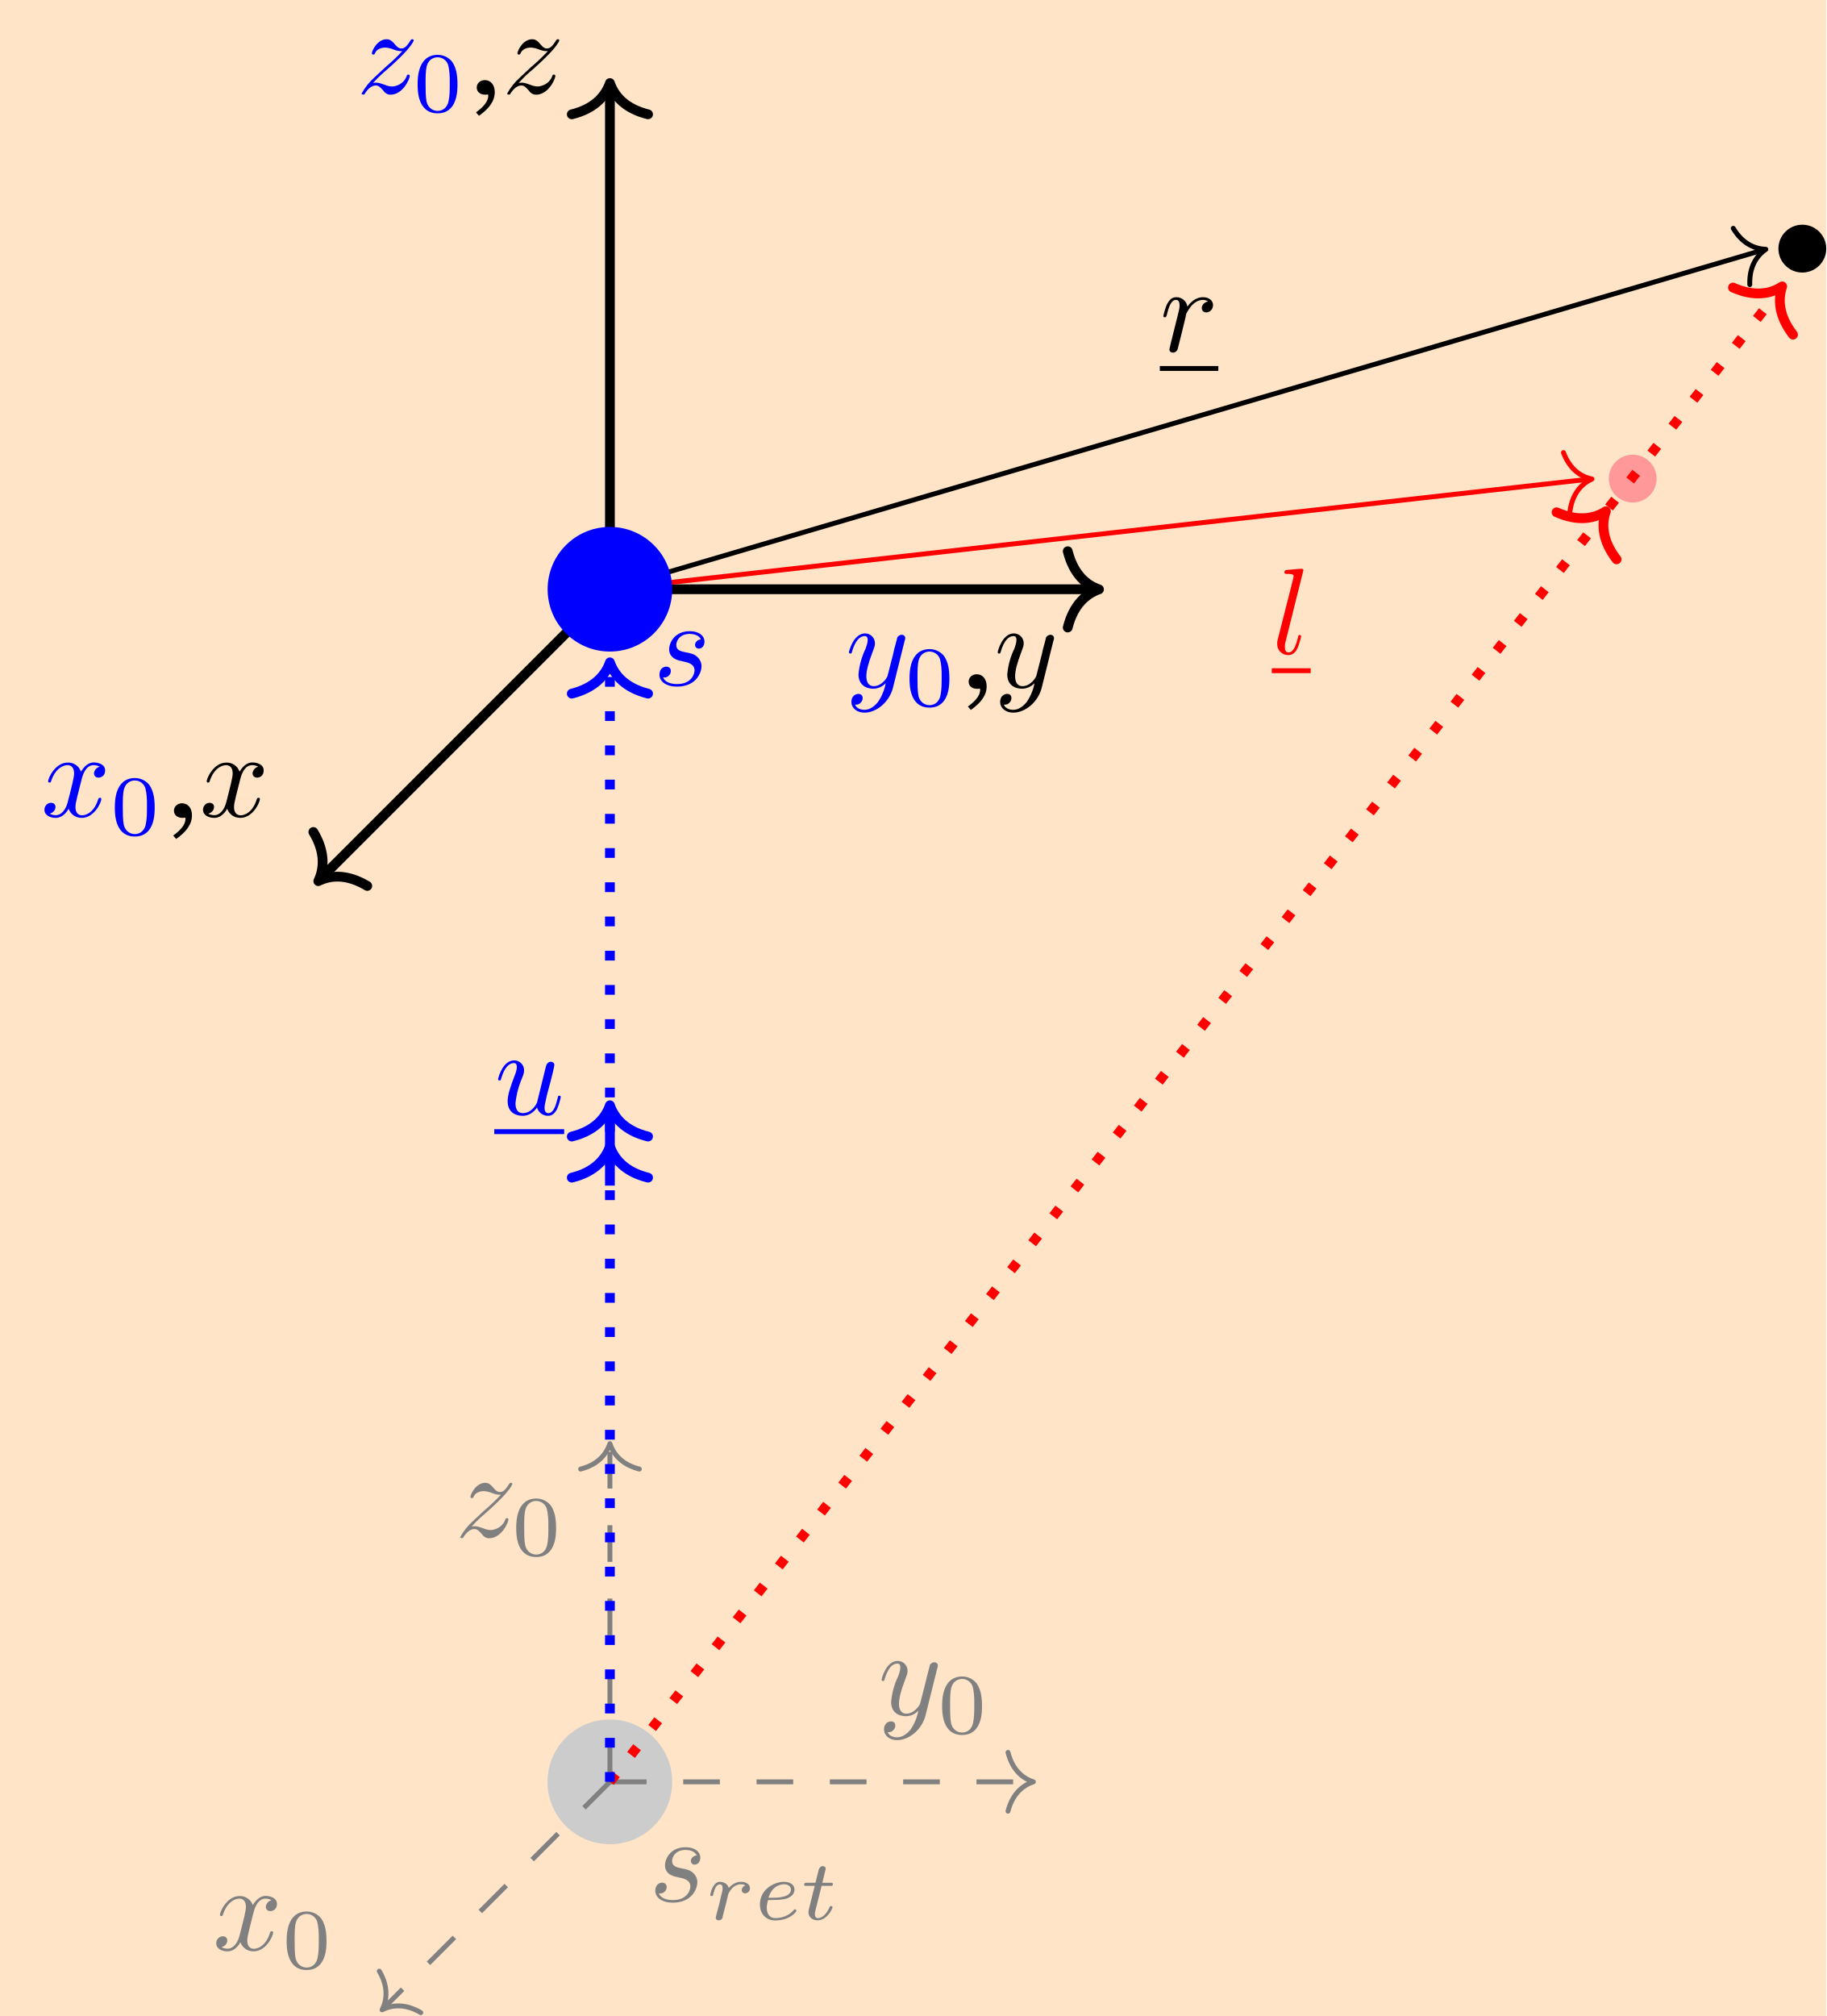
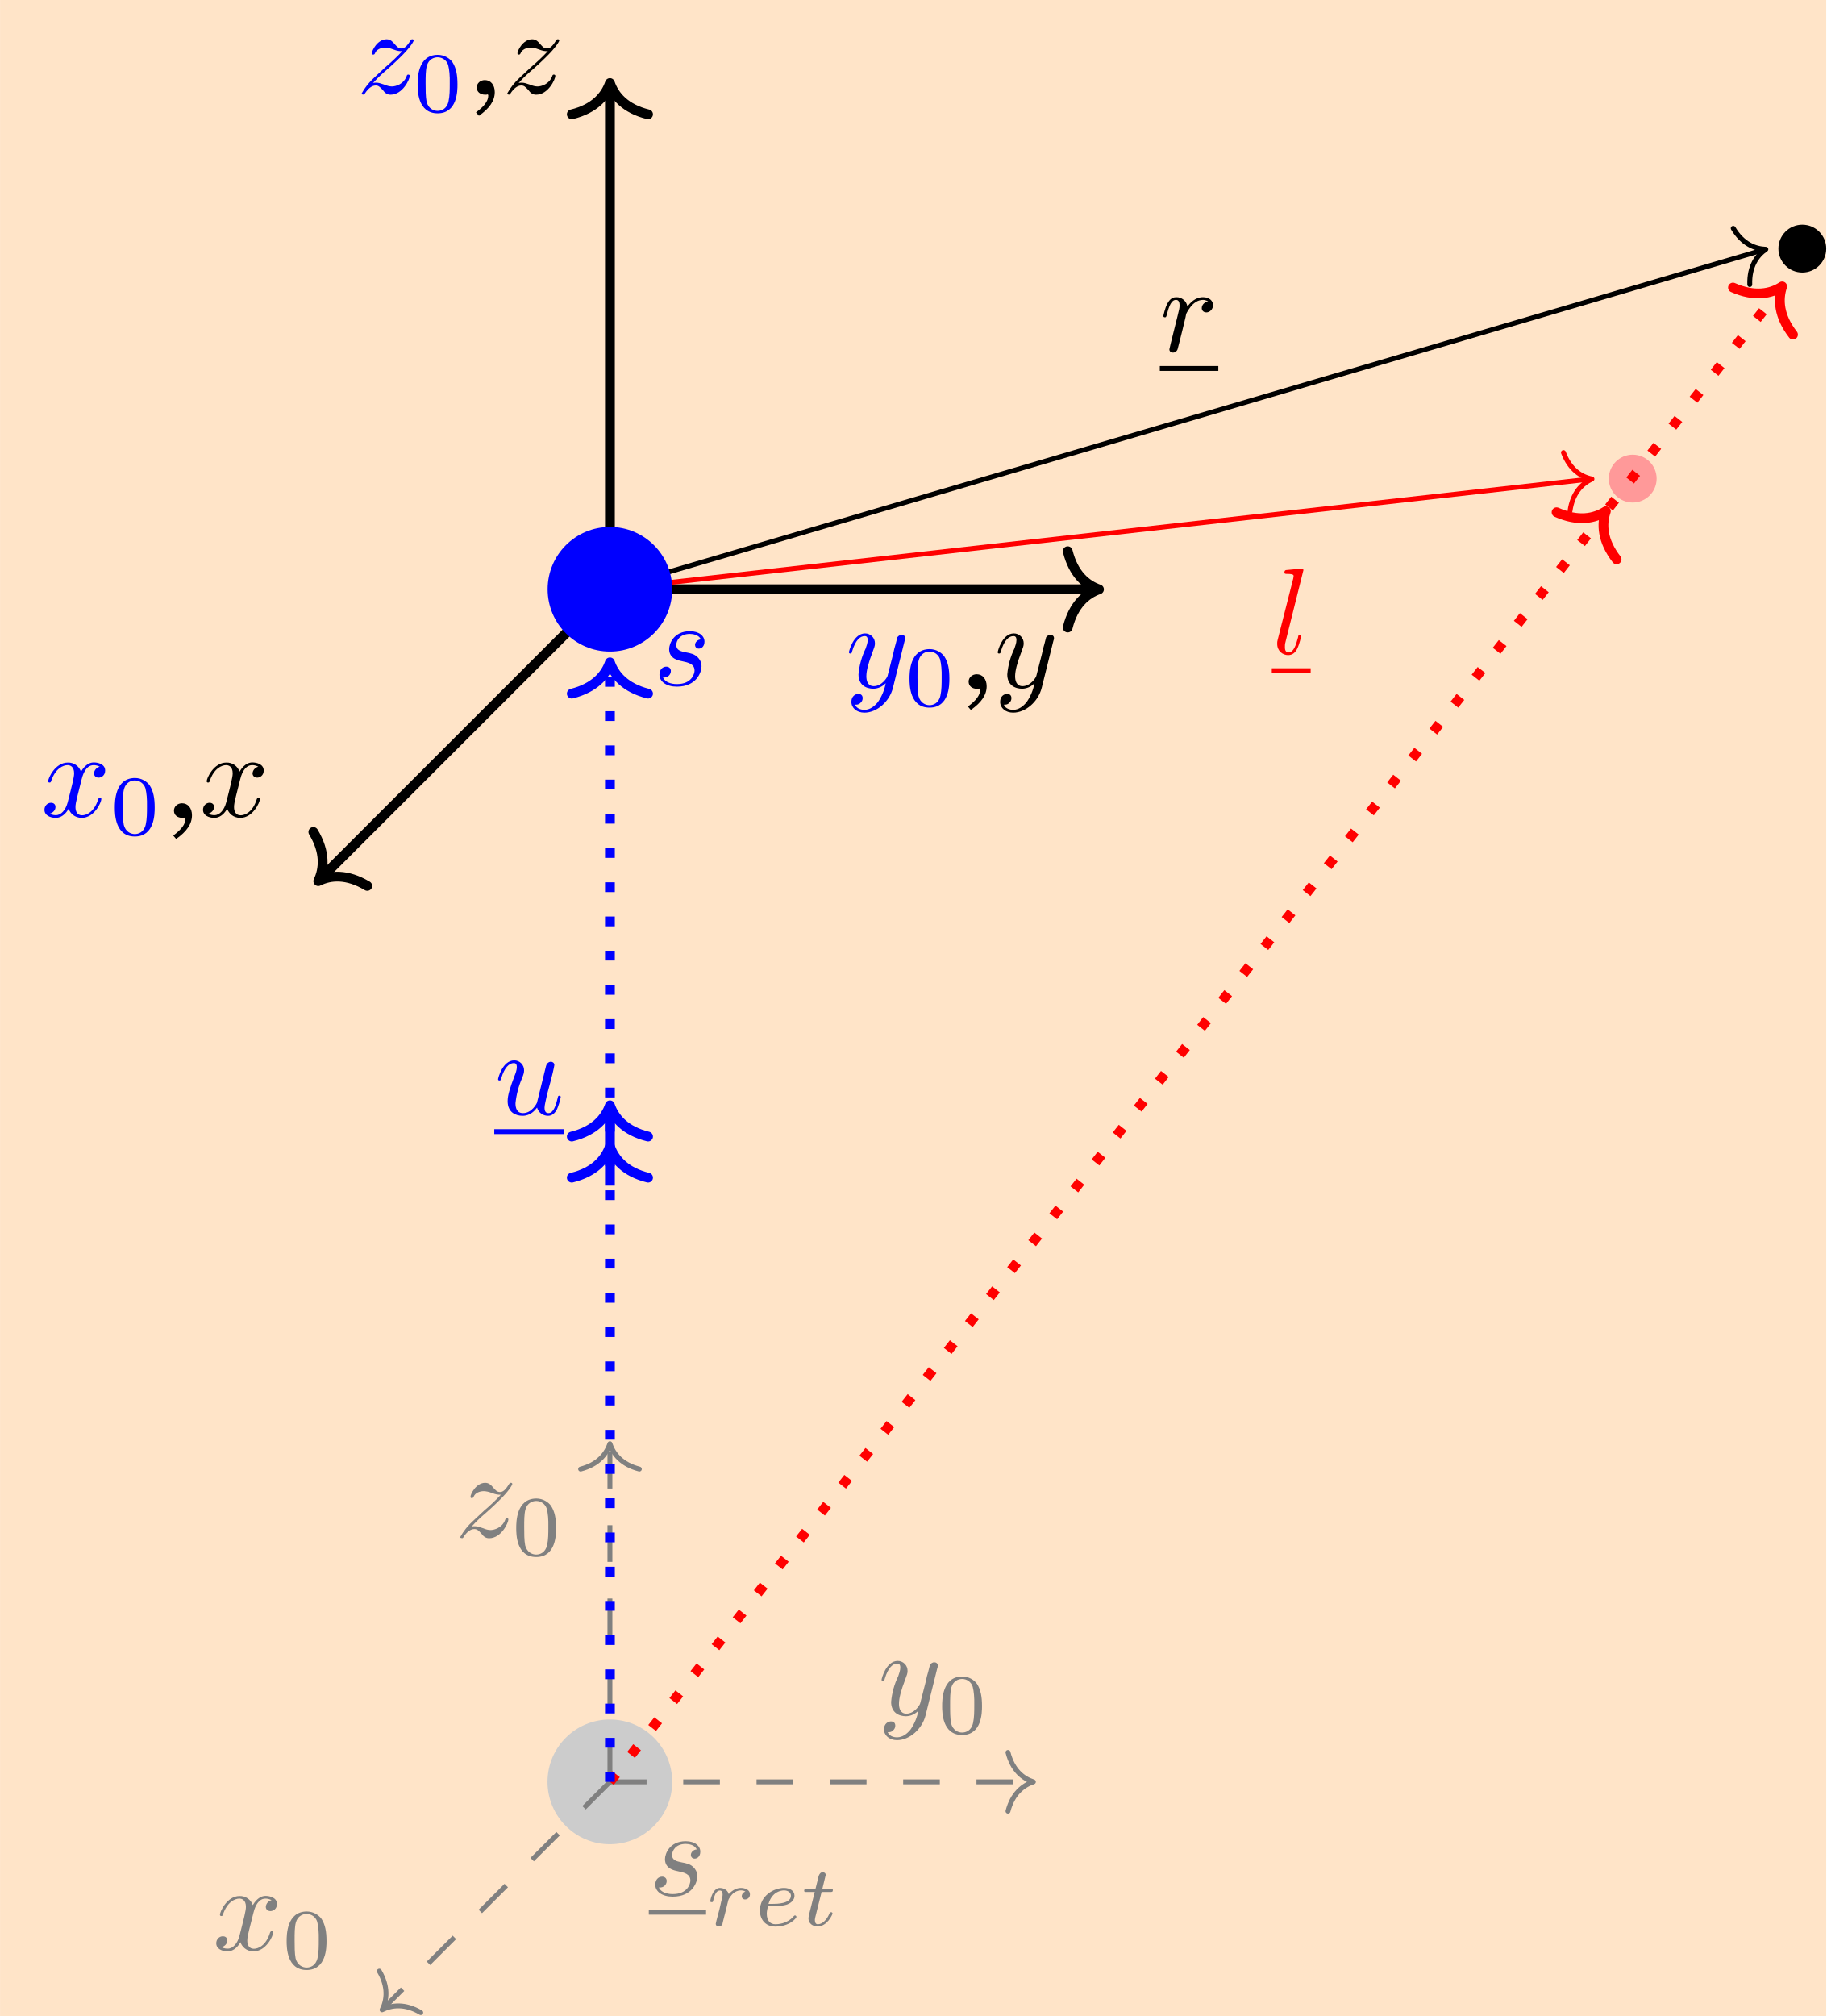
<svg xmlns="http://www.w3.org/2000/svg" xmlns:xlink="http://www.w3.org/1999/xlink" width="198.55" height="219.14" viewBox="0 0 148.91 164.36">
  <defs>
    <symbol id="b" overflow="visible">
      <path d="M3.9-3.73c-.27.01-.48.23-.48.45 0 .14.1.3.31.3.22 0 .46-.18.46-.57C4.19-4 3.77-4.4 3-4.4c-1.31 0-1.69 1.02-1.69 1.46 0 .78.74.92 1.03.98.52.11 1.04.22 1.04.77 0 .25-.22 1.1-1.43 1.1-.14 0-.9 0-1.14-.54.4.05.64-.25.64-.53 0-.22-.17-.35-.37-.35-.27 0-.56.2-.56.66 0 .56.57.97 1.42.97 1.62 0 2.01-1.2 2.01-1.66 0-.36-.18-.6-.3-.72-.27-.28-.57-.34-1-.42-.37-.08-.76-.15-.76-.6 0-.29.24-.9 1.11-.9.25 0 .75.08.9.46m0 0" style="stroke:none" />
    </symbol>
    <symbol id="f" overflow="visible">
      <path d="M4.84-3.8c.05-.14.05-.15.05-.23 0-.17-.14-.27-.3-.27-.09 0-.25.07-.34.2l-.14.55q-.12.38-.2.8l-.46 1.8c-.03.14-.47.84-1.12.84-.5 0-.61-.44-.61-.81q0-.66.5-1.95c.15-.41.2-.52.2-.72a.8.8 0 0 0-.81-.82C.66-4.4.3-2.95.3-2.87c0 .1.1.1.1.1.12 0 .12-.03.16-.18.28-.94.67-1.24 1.02-1.24.08 0 .25 0 .25.32 0 .25-.11.51-.17.7a6 6 0 0 0-.58 2.1C1.08-.2 1.7.1 2.3.1q.58-.02 1-.45a4 4 0 0 1-.64 1.54c-.27.33-.64.63-1.1.63-.14 0-.6-.03-.76-.42.15 0 .3 0 .42-.13a.5.5 0 0 0 .2-.4c0-.32-.26-.35-.36-.35C.83.53.5.7.5 1.17c0 .5.44.88 1.06.88 1.02 0 2.05-.9 2.33-2.03Zm0 0" style="stroke:none" />
    </symbol>
    <symbol id="i" overflow="visible">
      <path d="M1.33-.83c.53-.58.83-.83 1.19-1.14 0 0 .6-.53.96-.89.96-.92 1.18-1.4 1.18-1.45 0-.1-.1-.1-.11-.1-.08 0-.1.02-.16.11-.3.49-.5.64-.73.64-.25 0-.36-.15-.52-.32-.19-.22-.36-.43-.69-.43-.75 0-1.2.93-1.2 1.14q0 .1.1.11c.1 0 .12-.04.15-.1.19-.47.77-.47.84-.47q.3.01.63.14c.4.15.51.15.76.15a16 16 0 0 1-1.37 1.3l-.9.84A5 5 0 0 0 .41.02C.42.1.53.1.55.1Q.64.13.7-.02c.24-.35.53-.62.86-.62.22 0 .33.1.58.37.16.22.34.38.63.38 1 0 1.57-1.27 1.57-1.53q0-.1-.12-.11c-.1 0-.11.06-.14.14-.24.64-.88.83-1.2.83Q2.59-.57 2.3-.7c-.35-.12-.5-.17-.7-.17-.02 0-.18 0-.27.03m0 0" style="stroke:none" />
    </symbol>
    <symbol id="j" overflow="visible">
      <path d="M3.33-3.02c.06-.25.3-1.17.98-1.17a1 1 0 0 1 .5.13.6.6 0 0 0-.47.54c0 .16.11.35.38.35.22 0 .53-.17.53-.58 0-.52-.58-.66-.92-.66-.58 0-.92.54-1.05.75A1.1 1.1 0 0 0 2.2-4.4C1.17-4.4.6-3.12.6-2.87c0 .1.1.1.12.1q.1 0 .12-.1c.35-1.07 1-1.32 1.35-1.32.19 0 .53.1.53.67 0 .32-.17.97-.53 2.38-.16.6-.52 1.03-.96 1.03-.06 0-.28 0-.5-.12.25-.07.47-.27.47-.55 0-.27-.22-.34-.36-.34-.3 0-.54.25-.54.57 0 .46.48.66.92.66.67 0 1.03-.7 1.05-.75.12.36.48.75 1.07.75 1.04 0 1.6-1.28 1.6-1.53 0-.11-.08-.11-.11-.11-.1 0-.11.05-.14.1C4.36-.33 3.69-.1 3.37-.1c-.39 0-.54-.31-.54-.66 0-.21.04-.43.15-.87Zm0 0" style="stroke:none" />
    </symbol>
    <symbol id="o" overflow="visible">
      <path d="m.88-.6-.1.44c0 .18.14.27.3.27.12 0 .3-.08.37-.28.02-.03.35-1.4.4-1.58.07-.33.26-1.02.3-1.3.05-.12.33-.6.57-.8.08-.07.37-.34.8-.34.26 0 .4.13.42.13-.3.04-.52.28-.52.54 0 .16.11.35.38.35.26 0 .54-.24.54-.6 0-.34-.3-.64-.82-.64-.64 0-1.08.49-1.27.77a.9.9 0 0 0-.92-.77c-.46 0-.64.4-.74.57-.17.34-.3.93-.3.96 0 .11.1.11.12.11.1 0 .1-.01.17-.23.17-.7.37-1.19.73-1.19.16 0 .3.08.3.46 0 .21-.03.32-.16.84Zm0 0" style="stroke:none" />
    </symbol>
    <symbol id="p" overflow="visible">
      <path d="M2.58-6.81s0-.11-.14-.11c-.22 0-.96.08-1.22.1-.08 0-.19.02-.19.21 0 .11.11.11.25.11.49 0 .5.1.5.17l-.03.2L.48-1.13a1 1 0 0 0-.04.33c0 .58.44.92.9.92q.5-.01.75-.56c.18-.38.3-.96.3-.97 0-.11-.1-.11-.12-.11-.1 0-.11.05-.13.19-.17.64-.36 1.23-.77 1.23-.3 0-.3-.31-.3-.45 0-.25.02-.3.07-.49Zm0 0" style="stroke:none" />
    </symbol>
    <symbol id="q" overflow="visible">
      <path d="M3.48-.56c.11.4.47.67.9.67.34 0 .57-.23.73-.55a5 5 0 0 0 .3-.98c0-.11-.08-.11-.11-.11-.11 0-.11.05-.14.19-.14.56-.33 1.23-.75 1.23-.2 0-.32-.12-.32-.45 0-.22.13-.69.2-1.05l.29-1.08.17-.67c.05-.23.14-.6.14-.67 0-.17-.14-.27-.28-.27-.05 0-.31.02-.4.35l-.74 3c-.02.04-.4.84-1.14.84-.52 0-.61-.45-.61-.81a7 7 0 0 1 .53-2.03c.13-.32.17-.46.17-.64a.8.8 0 0 0-.81-.82C.66-4.4.3-2.95.3-2.87c0 .1.1.1.1.1.12 0 .12-.03.16-.18.25-.86.64-1.24 1.02-1.24.1 0 .25.02.25.33 0 .23-.11.53-.17.67-.38 1-.58 1.61-.58 2.1 0 .95.69 1.2 1.22 1.2.65 0 1.01-.45 1.18-.67m0 0" style="stroke:none" />
    </symbol>
    <symbol id="c" overflow="visible">
      <path d="M1.64-1.4c0-.05.17-.68.17-.7.02-.07.22-.42.46-.59.06-.04.25-.19.56-.19.06 0 .23 0 .37.1a.4.4 0 0 0-.3.39c0 .14.12.25.27.25.17 0 .4-.13.4-.42 0-.36-.38-.52-.74-.52q-.52 0-.99.5c-.12-.42-.54-.5-.72-.5-.25 0-.42.17-.54.36A2 2 0 0 0 .33-2c0 .08.1.08.12.08.1 0 .1-.02.14-.2.11-.43.25-.75.52-.75.19 0 .23.15.23.34 0 .12-.06.39-.12.58l-.14.62-.24.9-.06.27c0 .16.13.22.24.22s.25-.06.3-.18c0-.05.09-.36.13-.54Zm0 0" style="stroke:none" />
    </symbol>
    <symbol id="d" overflow="visible">
      <path d="M1.56-1.6c.19 0 .75 0 1.13-.13.51-.2.6-.52.6-.72 0-.4-.38-.63-.85-.63-.85 0-1.97.64-1.97 1.85 0 .7.44 1.3 1.25 1.3 1.19 0 1.73-.7 1.73-.79 0-.05-.06-.12-.12-.12q-.03-.01-.11.07c-.55.65-1.36.65-1.49.65-.42 0-.7-.29-.7-.85 0-.1 0-.23.1-.62Zm-.39-.18c.3-1.02 1.06-1.1 1.27-1.1.3 0 .56.16.56.43 0 .67-1.19.67-1.48.67Zm0 0" style="stroke:none" />
    </symbol>
    <symbol id="e" overflow="visible">
      <path d="M1.72-2.75h.7c.14 0 .22 0 .22-.16 0-.09-.08-.09-.2-.09h-.66l.25-1.03.03-.1q-.01-.22-.25-.23c-.17 0-.26.13-.33.3-.04.18.05-.16-.26 1.06h-.7C.39-3 .3-3 .3-2.84c0 .09.08.09.2.09h.66L.75-1.11c-.05.17-.1.42-.1.52 0 .4.35.65.74.65C2.17.06 2.61-.9 2.61-1s-.1-.1-.11-.1c-.1 0-.1.02-.16.15-.18.43-.54.83-.92.83q-.24.01-.25-.35c0-.06.03-.22.05-.28Zm0 0" style="stroke:none" />
    </symbol>
    <symbol id="g" overflow="visible">
      <path d="M3.6-2.22c0-.76-.1-1.33-.41-1.81-.22-.31-.66-.6-1.2-.6C.35-4.62.35-2.71.35-2.21S.36.14 1.98.14C3.6.14 3.6-1.72 3.6-2.22M1.97-.06c-.32 0-.75-.19-.89-.75C1-1.21 1-1.8 1-2.31c0-.52 0-1.05.1-1.42.15-.55.59-.7.88-.7a.9.9 0 0 1 .86.63q.15.57.13 1.49c0 .51 0 1.03-.1 1.47-.14.64-.6.78-.89.78m0 0" style="stroke:none" />
    </symbol>
    <symbol id="h" overflow="visible">
      <path d="M2.17-.1c0-.59-.33-.98-.81-.98-.38 0-.66.27-.66.6 0 .36.28.59.7.59.02 0 .13 0 .15-.02h.03q.06 0 .06.1 0 .64-1 1.36l.24.28C1.75 1.22 2.17.6 2.17-.1m0 0" style="stroke:none" />
    </symbol>
    <clipPath id="a">
      <path d="M0 0h148.91v164.36H0Zm0 0" />
    </clipPath>
    <clipPath id="k">
      <path d="M25 139h31v25.36H25Zm0 0" />
    </clipPath>
    <clipPath id="l">
      <path d="M30 160h5v4.36h-5Zm0 0" />
    </clipPath>
    <clipPath id="m">
      <path d="M119 12h29.91v41H119Zm0 0" />
    </clipPath>
    <clipPath id="n">
      <path d="M44 14h104.91v40H44Zm0 0" />
    </clipPath>
    <clipPath id="r">
      <path d="M145 18h3.91v5H145Zm0 0" />
    </clipPath>
  </defs>
  <g clip-path="url(#a)">
    <path d="M0 164.36h148.91V0H0Zm0 0" style="stroke:none;fill-rule:nonzero;fill:#ffe4c8;fill-opacity:1" />
  </g>
-   <use xlink:href="#b" x="52.91" y="155" style="fill:gray;fill-opacity:1" />
-   <use xlink:href="#c" x="57.58" y="156.5" style="fill:gray;fill-opacity:1" />
+   <use xlink:href="#b" x="52.91" y="154.51" style="fill:gray;fill-opacity:1" />
+   <path d="M0 0h4.67" style="fill:none;stroke-width:.398;stroke-linecap:butt;stroke-linejoin:miter;stroke:gray;stroke-opacity:1;stroke-miterlimit:10" transform="matrix(1 0 0 -1 52.9 155.9)" />
+   <use xlink:href="#c" x="57.58" y="157" style="fill:gray;fill-opacity:1" />
  <g style="fill:gray;fill-opacity:1">
-     <use xlink:href="#d" x="61.49" y="156.5" />
-     <use xlink:href="#e" x="65.27" y="156.5" />
+     <use xlink:href="#d" x="61.49" y="157" />
+     <use xlink:href="#e" x="65.27" y="157" />
  </g>
  <path d="M4.88 0a4.88 4.88 0 1 1-9.77 0 4.88 4.88 0 0 1 9.77 0Zm0 0" style="fill-rule:nonzero;fill:#ccc;fill-opacity:1;stroke-width:.399;stroke-linecap:butt;stroke-linejoin:miter;stroke:#ccc;stroke-opacity:1;stroke-miterlimit:10" transform="matrix(1 0 0 -1 49.73 145.27)" />
  <path d="M135.08 39.02a1.95 1.95 0 1 0-3.9 0 1.95 1.95 0 0 0 3.9 0m0 0" style="stroke:none;fill-rule:nonzero;fill:#f99;fill-opacity:1" />
  <path d="M0 97.23h39.48" style="fill:none;stroke-width:.797;stroke-linecap:butt;stroke-linejoin:miter;stroke:#000;stroke-opacity:1;stroke-miterlimit:10" transform="matrix(1 0 0 -1 49.73 145.27)" />
  <path d="M-2.55 3.11C-2.08 1.24-1.05.36 0 0c-1.04-.36-2.08-1.24-2.55-3.11" style="fill:none;stroke-width:.797;stroke-linecap:round;stroke-linejoin:round;stroke:#000;stroke-opacity:1;stroke-miterlimit:10" transform="matrix(1 0 0 -1 89.61 48.05)" />
  <use xlink:href="#f" x="68.92" y="56.05" style="fill:#00f;fill-opacity:1" />
  <use xlink:href="#g" x="73.81" y="57.55" style="fill:#00f;fill-opacity:1" />
  <use xlink:href="#h" x="78.28" y="56.05" style="fill:#000;fill-opacity:1" />
  <use xlink:href="#f" x="81.05" y="56.05" style="fill:#000;fill-opacity:1" />
  <path d="M0 97.23v40.87" style="fill:none;stroke-width:.797;stroke-linecap:butt;stroke-linejoin:miter;stroke:#000;stroke-opacity:1;stroke-miterlimit:10" transform="matrix(1 0 0 -1 49.73 145.27)" />
  <path d="M-2.55 3.11C-2.1 1.25-1.05.36 0 0c-1.05-.36-2.09-1.24-2.55-3.11" style="fill:none;stroke-width:.797;stroke-linecap:round;stroke-linejoin:round;stroke:#000;stroke-opacity:1;stroke-miterlimit:10" transform="matrix(0 -1 -1 0 49.73 6.77)" />
  <use xlink:href="#i" x="29.07" y="7.61" style="fill:#00f;fill-opacity:1" />
  <use xlink:href="#g" x="33.7" y="9.1" style="fill:#00f;fill-opacity:1" />
  <use xlink:href="#h" x="38.17" y="7.61" style="fill:#000;fill-opacity:1" />
  <use xlink:href="#i" x="40.94" y="7.61" style="fill:#000;fill-opacity:1" />
  <path d="m0 97.23-23.5-23.5" style="fill:none;stroke-width:.797;stroke-linecap:butt;stroke-linejoin:miter;stroke:#000;stroke-opacity:1;stroke-miterlimit:10" transform="matrix(1 0 0 -1 49.73 145.27)" />
  <path d="M-2.55 3.11C-2.08 1.24-1.05.36 0 .01c-1.04-.37-2.09-1.25-2.55-3.12" style="fill:none;stroke-width:.797;stroke-linecap:round;stroke-linejoin:round;stroke:#000;stroke-opacity:1;stroke-miterlimit:10" transform="rotate(-45 99.68 4.6)scale(-1 1)" />
  <use xlink:href="#j" x="3.32" y="66.57" style="fill:#00f;fill-opacity:1" />
  <use xlink:href="#g" x="9.01" y="68.06" style="fill:#00f;fill-opacity:1" />
  <use xlink:href="#h" x="13.48" y="66.57" style="fill:#000;fill-opacity:1" />
  <use xlink:href="#j" x="16.25" y="66.57" style="fill:#000;fill-opacity:1" />
  <path d="M0 0h34.32" style="fill:none;stroke-width:.399;stroke-linecap:butt;stroke-linejoin:miter;stroke:gray;stroke-opacity:1;stroke-dasharray:2.989,2.989;stroke-miterlimit:10" transform="matrix(1 0 0 -1 49.73 145.27)" />
  <path d="M-2.07 2.4C-1.7.95-.85.27 0 0c-.85-.28-1.7-.96-2.07-2.39" style="fill:none;stroke-width:.399;stroke-linecap:round;stroke-linejoin:round;stroke:gray;stroke-opacity:1;stroke-miterlimit:10" transform="matrix(1 0 0 -1 84.26 145.27)" />
  <use xlink:href="#f" x="71.58" y="139.82" style="fill:gray;fill-opacity:1" />
  <use xlink:href="#g" x="76.47" y="141.31" style="fill:gray;fill-opacity:1" />
  <path d="M0 0v27.38" style="fill:none;stroke-width:.399;stroke-linecap:butt;stroke-linejoin:miter;stroke:gray;stroke-opacity:1;stroke-dasharray:2.989,2.989;stroke-miterlimit:10" transform="matrix(1 0 0 -1 49.73 145.27)" />
  <path d="M-2.07 2.39C-1.7.96-.85.29 0 0c-.85-.28-1.7-.96-2.07-2.4" style="fill:none;stroke-width:.399;stroke-linecap:round;stroke-linejoin:round;stroke:gray;stroke-opacity:1;stroke-miterlimit:10" transform="matrix(0 -1 -1 0 49.73 117.7)" />
  <use xlink:href="#i" x="37.11" y="125.3" style="fill:gray;fill-opacity:1" />
  <use xlink:href="#g" x="41.74" y="126.8" style="fill:gray;fill-opacity:1" />
  <g clip-path="url(#k)">
    <path d="m0 0-18.43-18.43" style="fill:none;stroke-width:.399;stroke-linecap:butt;stroke-linejoin:miter;stroke:gray;stroke-opacity:1;stroke-dasharray:2.989,2.989;stroke-miterlimit:10" transform="matrix(1 0 0 -1 49.73 145.27)" />
  </g>
  <g clip-path="url(#l)">
    <path d="M-2.07 2.39C-1.7.96-.85.28 0 0c-.85-.28-1.7-.96-2.07-2.39" style="fill:none;stroke-width:.399;stroke-linecap:round;stroke-linejoin:round;stroke:gray;stroke-opacity:1;stroke-miterlimit:10" transform="rotate(135 -18.36 88.38)scale(1 -1)" />
  </g>
  <use xlink:href="#j" x="17.33" y="158.98" style="fill:gray;fill-opacity:1" />
  <use xlink:href="#g" x="23.02" y="160.47" style="fill:gray;fill-opacity:1" />
  <path d="m0 0 80.97 103.27" style="fill:none;stroke-width:.797;stroke-linecap:butt;stroke-linejoin:miter;stroke:red;stroke-opacity:1;stroke-dasharray:.797,1.993;stroke-miterlimit:10" transform="matrix(1 0 0 -1 49.73 145.27)" />
  <path d="M-2.55 3.11C-2.08 1.24-1.05.36 0 0c-1.05-.36-2.08-1.24-2.55-3.11" style="fill:none;stroke-width:.797;stroke-linecap:round;stroke-linejoin:round;stroke:red;stroke-opacity:1;stroke-miterlimit:10" transform="rotate(128.1 55.33 52.7)scale(-.99996 .99996)" />
  <g clip-path="url(#m)">
    <path d="m81.47 103.9 13.88 17.7" style="fill:none;stroke-width:.797;stroke-linecap:butt;stroke-linejoin:miter;stroke:red;stroke-opacity:1;stroke-dasharray:.797,1.993;stroke-miterlimit:10" transform="matrix(1 0 0 -1 49.73 145.27)" />
  </g>
  <path d="M-2.55 3.11C-2.08 1.25-1.05.36 0 .01c-1.05-.37-2.08-1.26-2.55-3.12" style="fill:none;stroke-width:.797;stroke-linecap:round;stroke-linejoin:round;stroke:red;stroke-opacity:1;stroke-miterlimit:10" transform="rotate(128.1 66.98 47.04)scale(-.99997 .99997)" />
  <g clip-path="url(#n)">
    <path d="m0 97.23 94.07 27.67" style="fill:none;stroke-width:.399;stroke-linecap:butt;stroke-linejoin:miter;stroke:#000;stroke-opacity:1;stroke-miterlimit:10" transform="matrix(1 0 0 -1 49.73 145.27)" />
  </g>
  <path d="M-2.07 2.39C-1.7.96-.85.28 0 0c-.85-.28-1.7-.96-2.07-2.39" style="fill:none;stroke-width:.399;stroke-linecap:round;stroke-linejoin:round;stroke:#000;stroke-opacity:1;stroke-miterlimit:10" transform="rotate(163.61 70.53 20.53)scale(-.99995 .99995)" />
  <use xlink:href="#o" x="94.57" y="28.64" style="fill:#000;fill-opacity:1" />
  <path d="M0 0h4.77" style="fill:none;stroke-width:.398;stroke-linecap:butt;stroke-linejoin:miter;stroke:#000;stroke-opacity:1;stroke-miterlimit:10" transform="matrix(1 0 0 -1 94.57 30.04)" />
  <path d="m0 97.23 79.89 8.98" style="fill:none;stroke-width:.399;stroke-linecap:butt;stroke-linejoin:miter;stroke:red;stroke-opacity:1;stroke-miterlimit:10" transform="matrix(1 0 0 -1 49.73 145.27)" />
  <path d="M-2.07 2.4C-1.7.95-.85.27 0 0c-.85-.28-1.7-.96-2.07-2.39" style="fill:none;stroke-width:.399;stroke-linecap:round;stroke-linejoin:round;stroke:red;stroke-opacity:1;stroke-miterlimit:10" transform="rotate(173.59 63.81 23.16)scale(-.99994 .99994)" />
  <use xlink:href="#p" x="103.7" y="53.29" style="fill:red;fill-opacity:1" />
  <path d="M0 0h3.17" style="fill:none;stroke-width:.398;stroke-linecap:butt;stroke-linejoin:miter;stroke:red;stroke-opacity:1;stroke-miterlimit:10" transform="matrix(1 0 0 -1 103.7 54.68)" />
  <path d="M4.88 97.23a4.88 4.88 0 1 1-9.76 0 4.88 4.88 0 0 1 9.76 0Zm0 0" style="fill-rule:nonzero;fill:#00f;fill-opacity:1;stroke-width:.399;stroke-linecap:butt;stroke-linejoin:miter;stroke:#00f;stroke-opacity:1;stroke-miterlimit:10" transform="matrix(1 0 0 -1 49.73 145.27)" />
  <use xlink:href="#b" x="53.25" y="55.86" style="fill:#00f;fill-opacity:1" />
  <path d="M0 0v90.88" style="fill:none;stroke-width:.797;stroke-linecap:butt;stroke-linejoin:miter;stroke:#00f;stroke-opacity:1;stroke-dasharray:.797,1.993;stroke-miterlimit:10" transform="matrix(1 0 0 -1 49.73 145.27)" />
  <path d="M-2.55 3.11C-2.08 1.25-1.05.36 0 0c-1.04-.36-2.08-1.24-2.55-3.11" style="fill:none;stroke-width:.797;stroke-linecap:round;stroke-linejoin:round;stroke:#00f;stroke-opacity:1;stroke-miterlimit:10" transform="matrix(0 -1 -1 0 49.73 54)" />
  <path d="M0 48.61v6.15" style="fill:none;stroke-width:.797;stroke-linecap:butt;stroke-linejoin:miter;stroke:#00f;stroke-opacity:1;stroke-miterlimit:10" transform="matrix(1 0 0 -1 49.73 145.27)" />
  <path d="M-2.55 3.11C-2.1 1.25-1.05.36 0 0c-1.05-.36-2.09-1.24-2.55-3.11" style="fill:none;stroke-width:.797;stroke-linecap:round;stroke-linejoin:round;stroke:#00f;stroke-opacity:1;stroke-miterlimit:10" transform="matrix(0 -1 -1 0 49.73 93.46)" />
  <path d="M-2.55 3.11C-2.09 1.25-1.05.36 0 0c-1.05-.36-2.09-1.24-2.55-3.11" style="fill:none;stroke-width:.797;stroke-linecap:round;stroke-linejoin:round;stroke:#00f;stroke-opacity:1;stroke-miterlimit:10" transform="matrix(0 -1 -1 0 49.73 90.11)" />
  <use xlink:href="#q" x="40.31" y="90.86" style="fill:#00f;fill-opacity:1" />
  <path d="M0 0h5.7" style="fill:none;stroke-width:.398;stroke-linecap:butt;stroke-linejoin:miter;stroke:#00f;stroke-opacity:1;stroke-miterlimit:10" transform="matrix(1 0 0 -1 40.3 92.26)" />
  <g clip-path="url(#r)">
    <path d="M148.91 20.27a1.95 1.95 0 1 0-3.9 0 1.95 1.95 0 0 0 3.9 0m0 0" style="stroke:none;fill-rule:nonzero;fill:#000;fill-opacity:1" />
  </g>
</svg>
